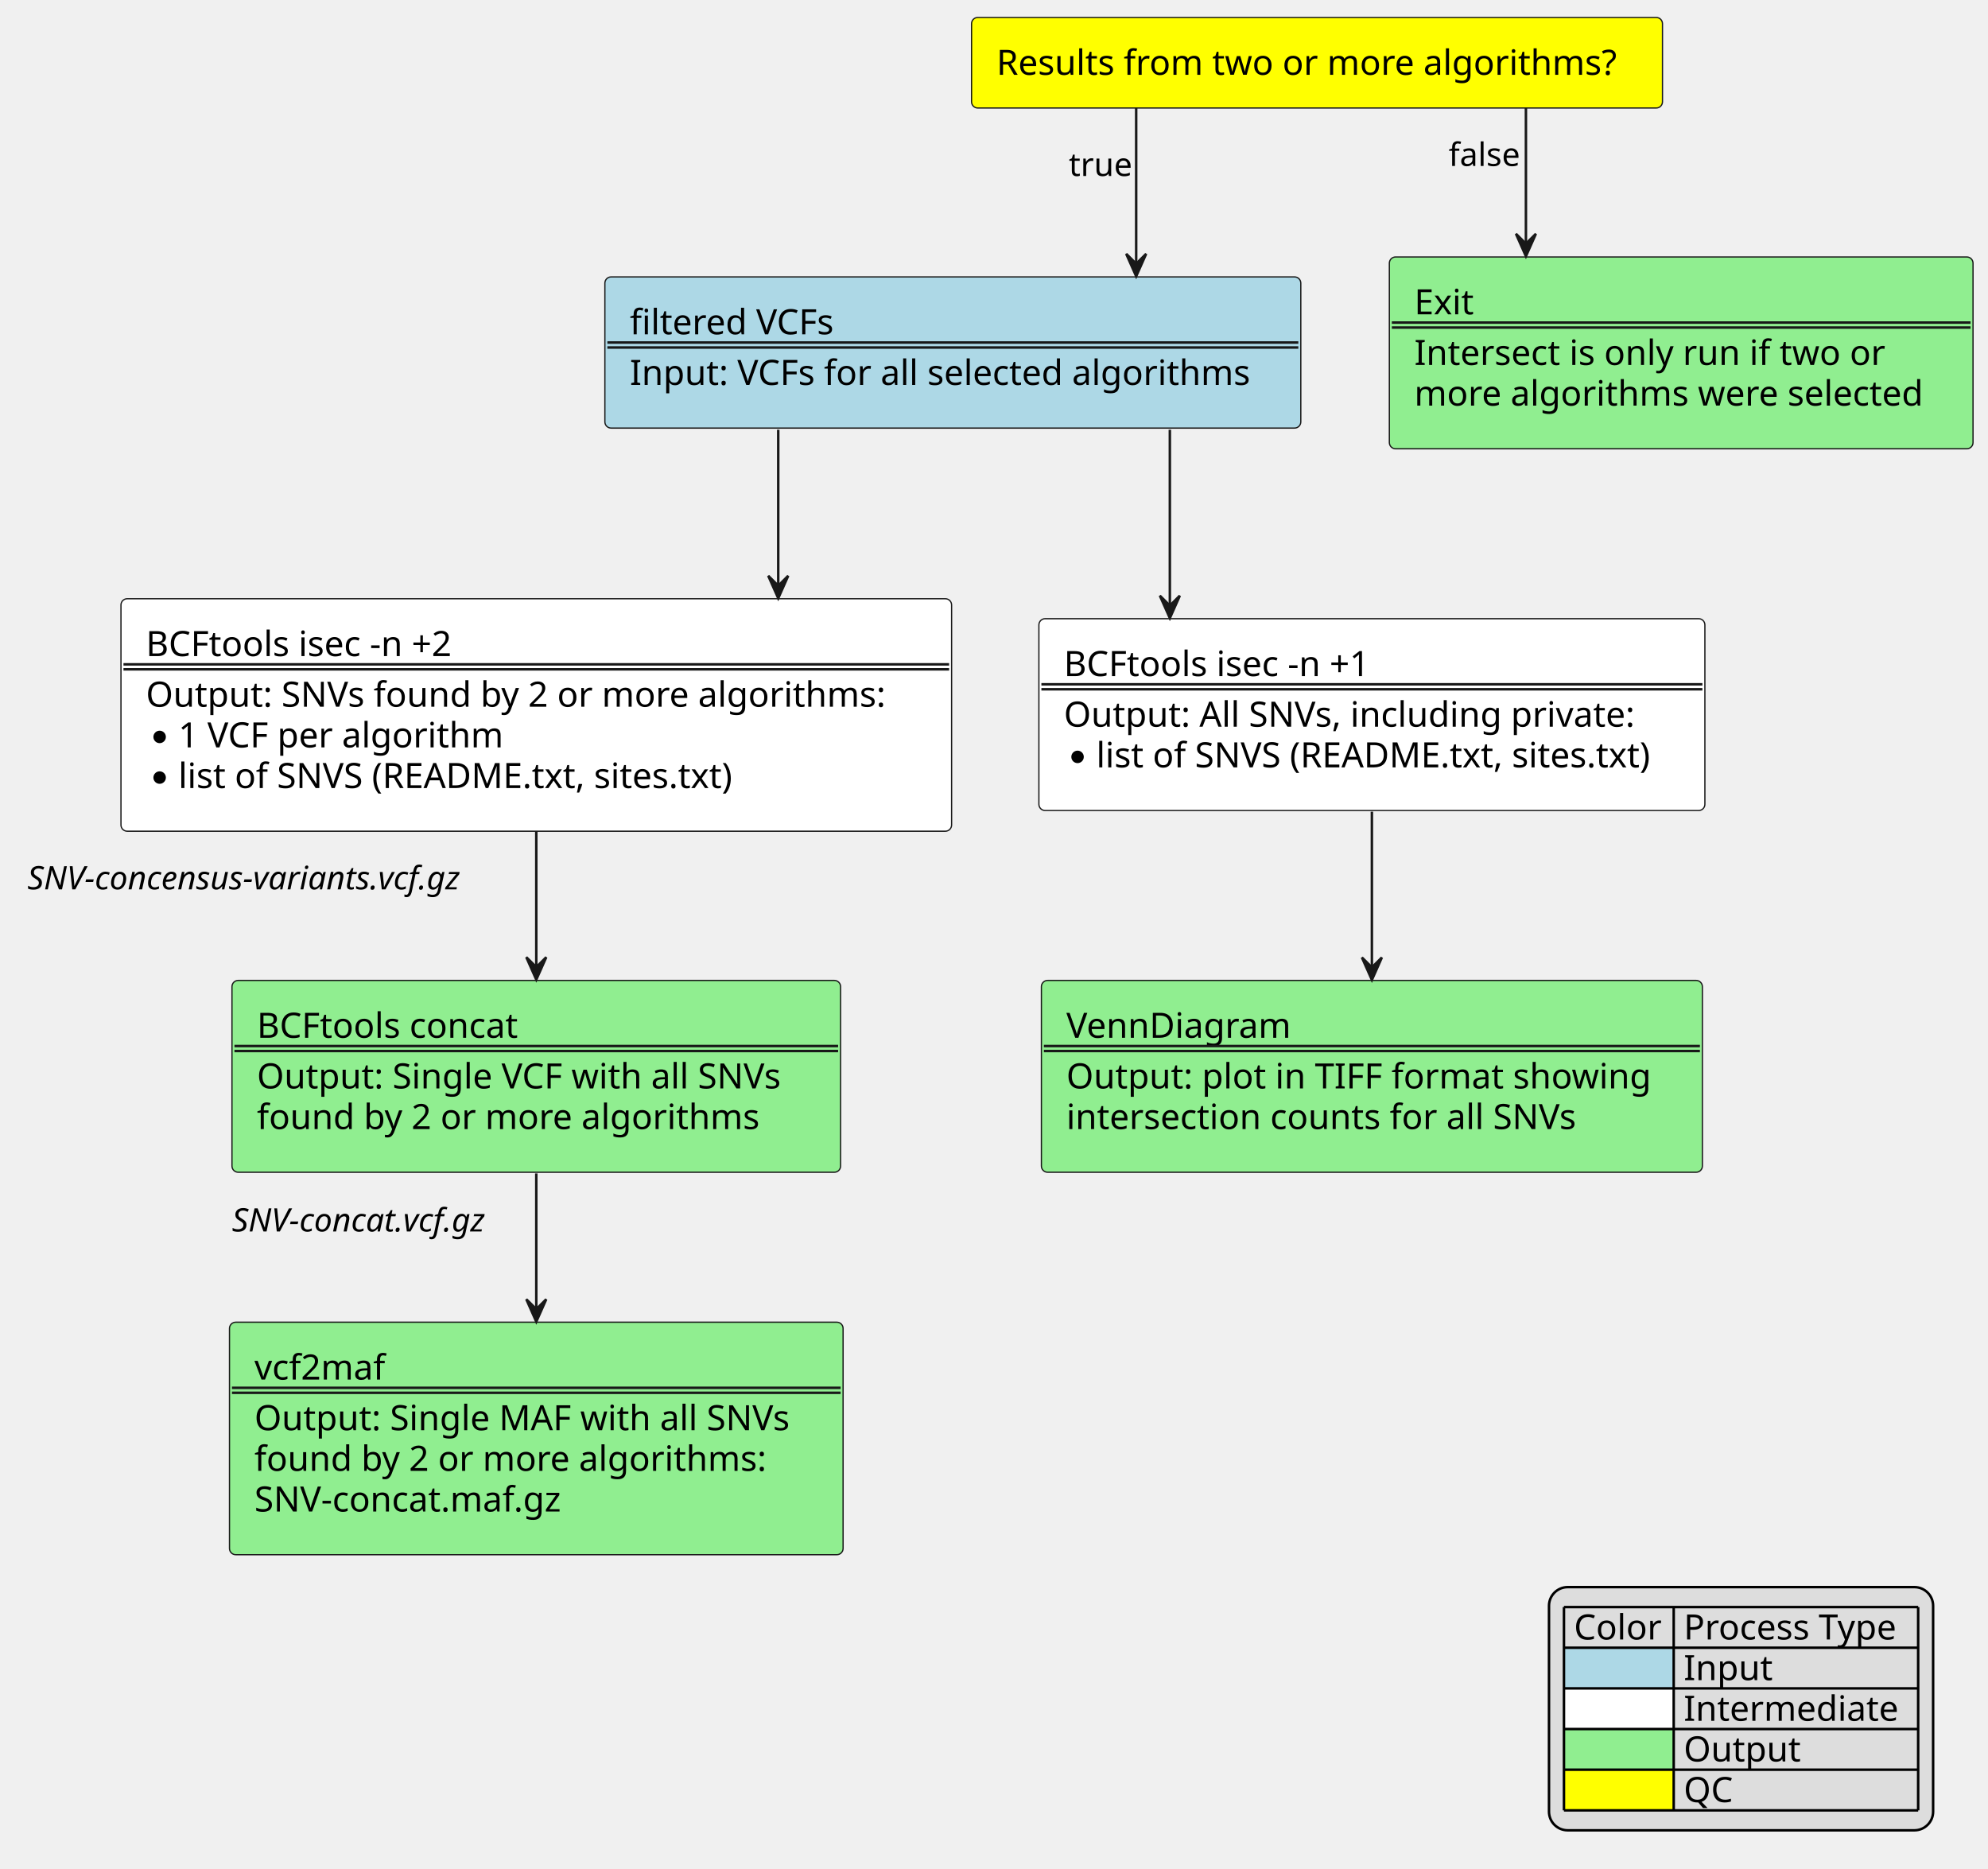
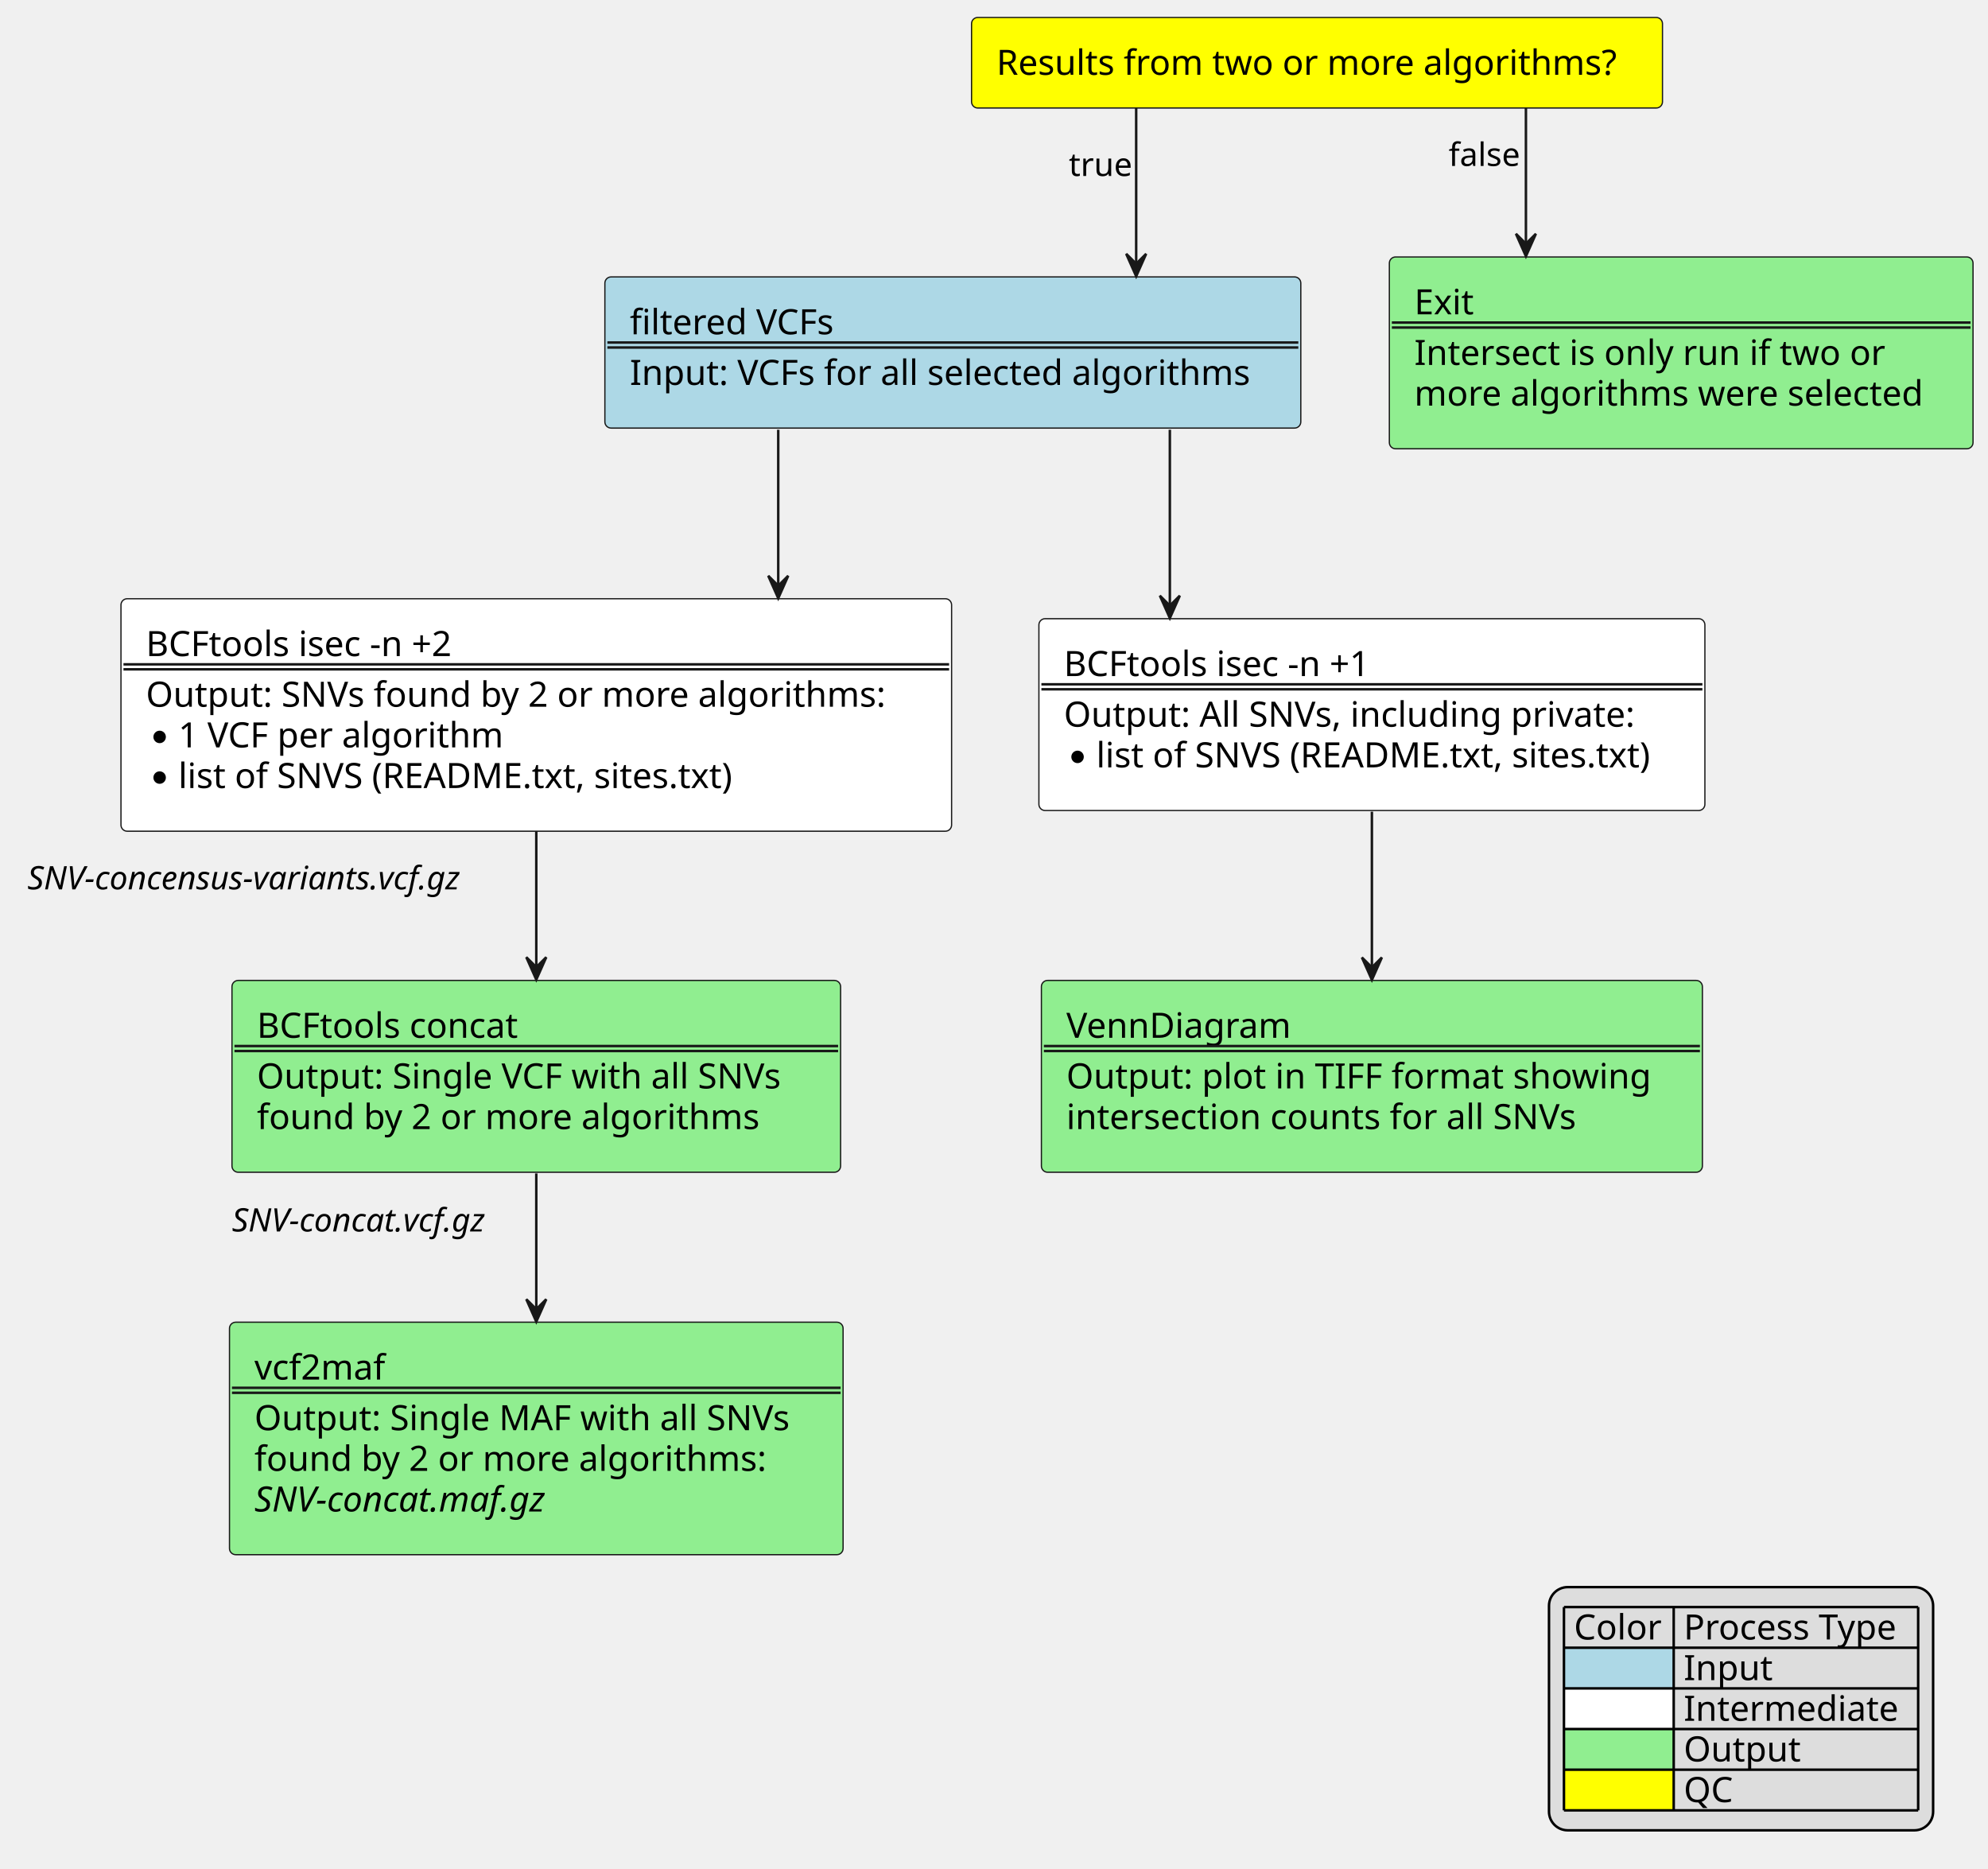
<svg xmlns="http://www.w3.org/2000/svg" contentStyleType="text/css" height="749px" preserveAspectRatio="none" style="width:797px;height:749px;background:#FFFFFF;" version="1.1" viewBox="0 0 797 749" width="797px" zoomAndPan="magnify">
  <defs />
  <g>
    <g id="elem_num_algos">
      <rect fill="#FFFF00" height="36.297" rx="2.5" ry="2.5" style="stroke:#181818;stroke-width:0.5;" width="277" x="389.5" y="7" />
      <text fill="#000000" font-family="sans-serif" font-size="14" lengthAdjust="spacing" textLength="257" x="399.5" y="29.995">Results from two or more algorithms?</text>
    </g>
    <g id="elem_input_vcfs">
      <rect fill="#ADD8E6" height="60.594" rx="2.5" ry="2.5" style="stroke:#181818;stroke-width:0.5;" width="279" x="242.5" y="111" />
      <text fill="#000000" font-family="sans-serif" font-size="14" lengthAdjust="spacing" textLength="86" x="252.5" y="133.995">filtered VCFs</text>
      <line style="stroke:#181818;stroke-width:1.0;" x1="243.5" x2="520.5" y1="137.297" y2="137.297" />
      <line style="stroke:#181818;stroke-width:1.0;" x1="243.5" x2="520.5" y1="139.297" y2="139.297" />
      <text fill="#000000" font-family="sans-serif" font-size="14" lengthAdjust="spacing" textLength="259" x="252.5" y="154.292">Input: VCFs for all selected algorithms</text>
    </g>
    <g id="elem_done">
      <rect fill="#90EE90" height="76.891" rx="2.5" ry="2.5" style="stroke:#181818;stroke-width:0.5;" width="234" x="557" y="103" />
      <text fill="#000000" font-family="sans-serif" font-size="14" lengthAdjust="spacing" textLength="24" x="567" y="125.995">Exit</text>
      <line style="stroke:#181818;stroke-width:1.0;" x1="558" x2="790" y1="129.297" y2="129.297" />
      <line style="stroke:#181818;stroke-width:1.0;" x1="558" x2="790" y1="131.297" y2="131.297" />
      <text fill="#000000" font-family="sans-serif" font-size="14" lengthAdjust="spacing" textLength="193" x="567" y="146.292">Intersect is only run if two or</text>
      <text fill="#000000" font-family="sans-serif" font-size="14" lengthAdjust="spacing" textLength="214" x="567" y="162.589">more algorithms were selected</text>
    </g>
    <g id="elem_intersect_vcfs_2">
      <rect fill="#FFFFFF" height="93.188" rx="2.5" ry="2.5" style="stroke:#181818;stroke-width:0.5;" width="333" x="48.5" y="240" />
      <text fill="#000000" font-family="sans-serif" font-size="14" lengthAdjust="spacing" textLength="137" x="58.5" y="262.995">BCFtools isec -n +2</text>
      <line style="stroke:#181818;stroke-width:1.0;" x1="49.5" x2="380.5" y1="266.297" y2="266.297" />
      <line style="stroke:#181818;stroke-width:1.0;" x1="49.5" x2="380.5" y1="268.297" y2="268.297" />
      <text fill="#000000" font-family="sans-serif" font-size="14" lengthAdjust="spacing" textLength="309" x="58.5" y="283.292">Output: SNVs found by 2 or more algorithms:</text>
      <ellipse cx="64" cy="295.391" fill="#000000" rx="2.5" ry="2.5" style="stroke:#000000;stroke-width:0.0;" />
      <text fill="#000000" font-family="sans-serif" font-size="14" lengthAdjust="spacing" textLength="135" x="71.5" y="299.589">1 VCF per algorithm</text>
      <ellipse cx="64" cy="311.688" fill="#000000" rx="2.5" ry="2.5" style="stroke:#000000;stroke-width:0.0;" />
      <text fill="#000000" font-family="sans-serif" font-size="14" lengthAdjust="spacing" textLength="234" x="71.5" y="315.886">list of SNVS (README.txt, sites.txt)</text>
    </g>
    <g id="elem_intersect_vcfs_1">
      <rect fill="#FFFFFF" height="76.891" rx="2.5" ry="2.5" style="stroke:#181818;stroke-width:0.5;" width="267" x="416.5" y="248" />
      <text fill="#000000" font-family="sans-serif" font-size="14" lengthAdjust="spacing" textLength="137" x="426.5" y="270.995">BCFtools isec -n +1</text>
      <line style="stroke:#181818;stroke-width:1.0;" x1="417.5" x2="682.5" y1="274.297" y2="274.297" />
      <line style="stroke:#181818;stroke-width:1.0;" x1="417.5" x2="682.5" y1="276.297" y2="276.297" />
      <text fill="#000000" font-family="sans-serif" font-size="14" lengthAdjust="spacing" textLength="237" x="426.5" y="291.292">Output: All SNVs, including private:</text>
      <ellipse cx="432" cy="303.391" fill="#000000" rx="2.5" ry="2.5" style="stroke:#000000;stroke-width:0.0;" />
      <text fill="#000000" font-family="sans-serif" font-size="14" lengthAdjust="spacing" textLength="234" x="439.5" y="307.589">list of SNVS (README.txt, sites.txt)</text>
    </g>
    <g id="elem_plot_venn">
      <rect fill="#90EE90" height="76.891" rx="2.5" ry="2.5" style="stroke:#181818;stroke-width:0.5;" width="265" x="417.5" y="393" />
      <text fill="#000000" font-family="sans-serif" font-size="14" lengthAdjust="spacing" textLength="93" x="427.5" y="415.995">VennDiagram</text>
      <line style="stroke:#181818;stroke-width:1.0;" x1="418.5" x2="681.5" y1="419.297" y2="419.297" />
      <line style="stroke:#181818;stroke-width:1.0;" x1="418.5" x2="681.5" y1="421.297" y2="421.297" />
      <text fill="#000000" font-family="sans-serif" font-size="14" lengthAdjust="spacing" textLength="241" x="427.5" y="436.292">Output: plot in TIFF format showing</text>
      <text fill="#000000" font-family="sans-serif" font-size="14" lengthAdjust="spacing" textLength="214" x="427.5" y="452.589">intersection counts for all SNVs</text>
    </g>
    <g id="elem_concat_vcfs">
      <rect fill="#90EE90" height="76.891" rx="2.5" ry="2.5" style="stroke:#181818;stroke-width:0.5;" width="244" x="93" y="393" />
      <text fill="#000000" font-family="sans-serif" font-size="14" lengthAdjust="spacing" textLength="113" x="103" y="415.995">BCFtools concat</text>
      <line style="stroke:#181818;stroke-width:1.0;" x1="94" x2="336" y1="419.297" y2="419.297" />
      <line style="stroke:#181818;stroke-width:1.0;" x1="94" x2="336" y1="421.297" y2="421.297" />
      <text fill="#000000" font-family="sans-serif" font-size="14" lengthAdjust="spacing" textLength="220" x="103" y="436.292">Output: Single VCF with all SNVs</text>
      <text fill="#000000" font-family="sans-serif" font-size="14" lengthAdjust="spacing" textLength="207" x="103" y="452.589">found by 2 or more algorithms</text>
    </g>
    <g id="elem_vcf2maf">
      <rect fill="#90EE90" height="93.188" rx="2.5" ry="2.5" style="stroke:#181818;stroke-width:0.5;" width="246" x="92" y="530" />
      <text fill="#000000" font-family="sans-serif" font-size="14" lengthAdjust="spacing" textLength="53" x="102" y="552.995">vcf2maf</text>
      <line style="stroke:#181818;stroke-width:1.0;" x1="93" x2="337" y1="556.297" y2="556.297" />
      <line style="stroke:#181818;stroke-width:1.0;" x1="93" x2="337" y1="558.297" y2="558.297" />
      <text fill="#000000" font-family="sans-serif" font-size="14" lengthAdjust="spacing" textLength="222" x="102" y="573.292">Output: Single MAF with all SNVs</text>
      <text fill="#000000" font-family="sans-serif" font-size="14" lengthAdjust="spacing" textLength="212" x="102" y="589.589">found by 2 or more algorithms:</text>
-       <text fill="#000000" font-family="sans-serif" font-size="14" lengthAdjust="spacing" textLength="130" x="102" y="605.886">SNV-concat.maf.gz</text>
+       <text fill="#000000" font-family="sans-serif" font-size="14" font-style="italic" lengthAdjust="spacing" textLength="131" x="102" y="605.886">SNV-concat.maf.gz</text>
    </g>
    <g id="link_num_algos_input_vcfs">
      <path codeLine="23" d="M455.5,43.2 C455.5,43.2 455.5,105.74 455.5,105.74 " fill="none" id="num_algos-to-input_vcfs" style="stroke:#181818;stroke-width:1.0;" />
      <polygon fill="#181818" points="455.5,110.74,459.5,101.74,455.5,105.74,451.5,101.74,455.5,110.74" style="stroke:#181818;stroke-width:1.0;" />
      <text fill="#000000" font-family="sans-serif" font-size="13" lengthAdjust="spacing" textLength="26" x="428.5" y="70.537">true</text>
    </g>
    <g id="link_num_algos_done">
      <path codeLine="24" d="M611.75,43.2 C611.75,43.2 611.75,97.71 611.75,97.71 " fill="none" id="num_algos-to-done" style="stroke:#181818;stroke-width:1.0;" />
      <polygon fill="#181818" points="611.75,102.71,615.75,93.71,611.75,97.71,607.75,93.71,611.75,102.71" style="stroke:#181818;stroke-width:1.0;" />
      <text fill="#000000" font-family="sans-serif" font-size="13" lengthAdjust="spacing" textLength="30" x="580.75" y="66.527">false</text>
    </g>
    <g id="link_input_vcfs_intersect_vcfs_2">
      <path codeLine="25" d="M312,172.25 C312,172.25 312,234.8 312,234.8 " fill="none" id="input_vcfs-to-intersect_vcfs_2" style="stroke:#181818;stroke-width:1.0;" />
      <polygon fill="#181818" points="312,239.8,316,230.8,312,234.8,308,230.8,312,239.8" style="stroke:#181818;stroke-width:1.0;" />
    </g>
    <g id="link_input_vcfs_intersect_vcfs_1">
      <path codeLine="26" d="M469,172.25 C469,172.25 469,242.77 469,242.77 " fill="none" id="input_vcfs-to-intersect_vcfs_1" style="stroke:#181818;stroke-width:1.0;" />
      <polygon fill="#181818" points="469,247.77,473,238.77,469,242.77,465,238.77,469,247.77" style="stroke:#181818;stroke-width:1.0;" />
    </g>
    <g id="link_intersect_vcfs_1_plot_venn">
      <path codeLine="27" d="M550,325.36 C550,325.36 550,387.79 550,387.79 " fill="none" id="intersect_vcfs_1-to-plot_venn" style="stroke:#181818;stroke-width:1.0;" />
      <polygon fill="#181818" points="550,392.79,554,383.79,550,387.79,546,383.79,550,392.79" style="stroke:#181818;stroke-width:1.0;" />
    </g>
    <g id="link_intersect_vcfs_2_concat_vcfs">
      <path codeLine="28" d="M215,333.18 C215,333.18 215,387.68 215,387.68 " fill="none" id="intersect_vcfs_2-to-concat_vcfs" style="stroke:#181818;stroke-width:1.0;" />
      <polygon fill="#181818" points="215,392.68,219,383.68,215,387.68,211,383.68,215,392.68" style="stroke:#181818;stroke-width:1.0;" />
      <text fill="#000000" font-family="sans-serif" font-size="13" font-style="italic" lengthAdjust="spacing" textLength="199" x="11" y="356.497">SNV-concensus-variants.vcf.gz</text>
    </g>
    <g id="link_concat_vcfs_vcf2maf">
      <path codeLine="29" d="M215,470.36 C215,470.36 215,524.79 215,524.79 " fill="none" id="concat_vcfs-to-vcf2maf" style="stroke:#181818;stroke-width:1.0;" />
      <polygon fill="#181818" points="215,529.79,219,520.79,215,524.79,211,520.79,215,529.79" style="stroke:#181818;stroke-width:1.0;" />
      <text fill="#000000" font-family="sans-serif" font-size="13" font-style="italic" lengthAdjust="spacing" textLength="117" x="93" y="493.637">SNV-concat.vcf.gz</text>
    </g>
    <rect fill="#DDDDDD" height="97.484" rx="7.5" ry="7.5" style="stroke:#000000;stroke-width:1.0;" width="154" x="621" y="636.188" />
    <text fill="#000000" font-family="sans-serif" font-size="14" lengthAdjust="spacing" textLength="36" x="631" y="657.183">Color</text>
    <text fill="#000000" font-family="sans-serif" font-size="14" lengthAdjust="spacing" textLength="94" x="675" y="657.183">Process Type</text>
    <rect fill="#ADD8E6" height="16.297" style="stroke:none;stroke-width:1.0;" width="44" x="627" y="660.484" />
    <text fill="#000000" font-family="sans-serif" font-size="14" lengthAdjust="spacing" textLength="4" x="627" y="673.48"> </text>
    <text fill="#000000" font-family="sans-serif" font-size="14" lengthAdjust="spacing" textLength="35" x="675" y="673.48">Input</text>
    <rect fill="#FFFFFF" height="16.297" style="stroke:none;stroke-width:1.0;" width="44" x="627" y="676.781" />
    <text fill="#000000" font-family="sans-serif" font-size="14" lengthAdjust="spacing" textLength="4" x="627" y="689.776"> </text>
    <text fill="#000000" font-family="sans-serif" font-size="14" lengthAdjust="spacing" textLength="87" x="675" y="689.776">Intermediate</text>
    <rect fill="#90EE90" height="16.297" style="stroke:none;stroke-width:1.0;" width="44" x="627" y="693.078" />
    <text fill="#000000" font-family="sans-serif" font-size="14" lengthAdjust="spacing" textLength="4" x="627" y="706.073"> </text>
    <text fill="#000000" font-family="sans-serif" font-size="14" lengthAdjust="spacing" textLength="48" x="675" y="706.073">Output</text>
    <rect fill="#FFFF00" height="16.297" style="stroke:none;stroke-width:1.0;" width="44" x="627" y="709.375" />
    <text fill="#000000" font-family="sans-serif" font-size="14" lengthAdjust="spacing" textLength="4" x="627" y="722.37"> </text>
    <text fill="#000000" font-family="sans-serif" font-size="14" lengthAdjust="spacing" textLength="21" x="675" y="722.37">QC</text>
    <line style="stroke:#000000;stroke-width:1.0;" x1="627" x2="769" y1="644.188" y2="644.188" />
    <line style="stroke:#000000;stroke-width:1.0;" x1="627" x2="769" y1="660.484" y2="660.484" />
    <line style="stroke:#000000;stroke-width:1.0;" x1="627" x2="769" y1="676.781" y2="676.781" />
    <line style="stroke:#000000;stroke-width:1.0;" x1="627" x2="769" y1="693.078" y2="693.078" />
    <line style="stroke:#000000;stroke-width:1.0;" x1="627" x2="769" y1="709.375" y2="709.375" />
    <line style="stroke:#000000;stroke-width:1.0;" x1="627" x2="769" y1="725.672" y2="725.672" />
    <line style="stroke:#000000;stroke-width:1.0;" x1="627" x2="627" y1="644.188" y2="725.672" />
    <line style="stroke:#000000;stroke-width:1.0;" x1="671" x2="671" y1="644.188" y2="725.672" />
    <line style="stroke:#000000;stroke-width:1.0;" x1="769" x2="769" y1="644.188" y2="725.672" />
  </g>
</svg>
